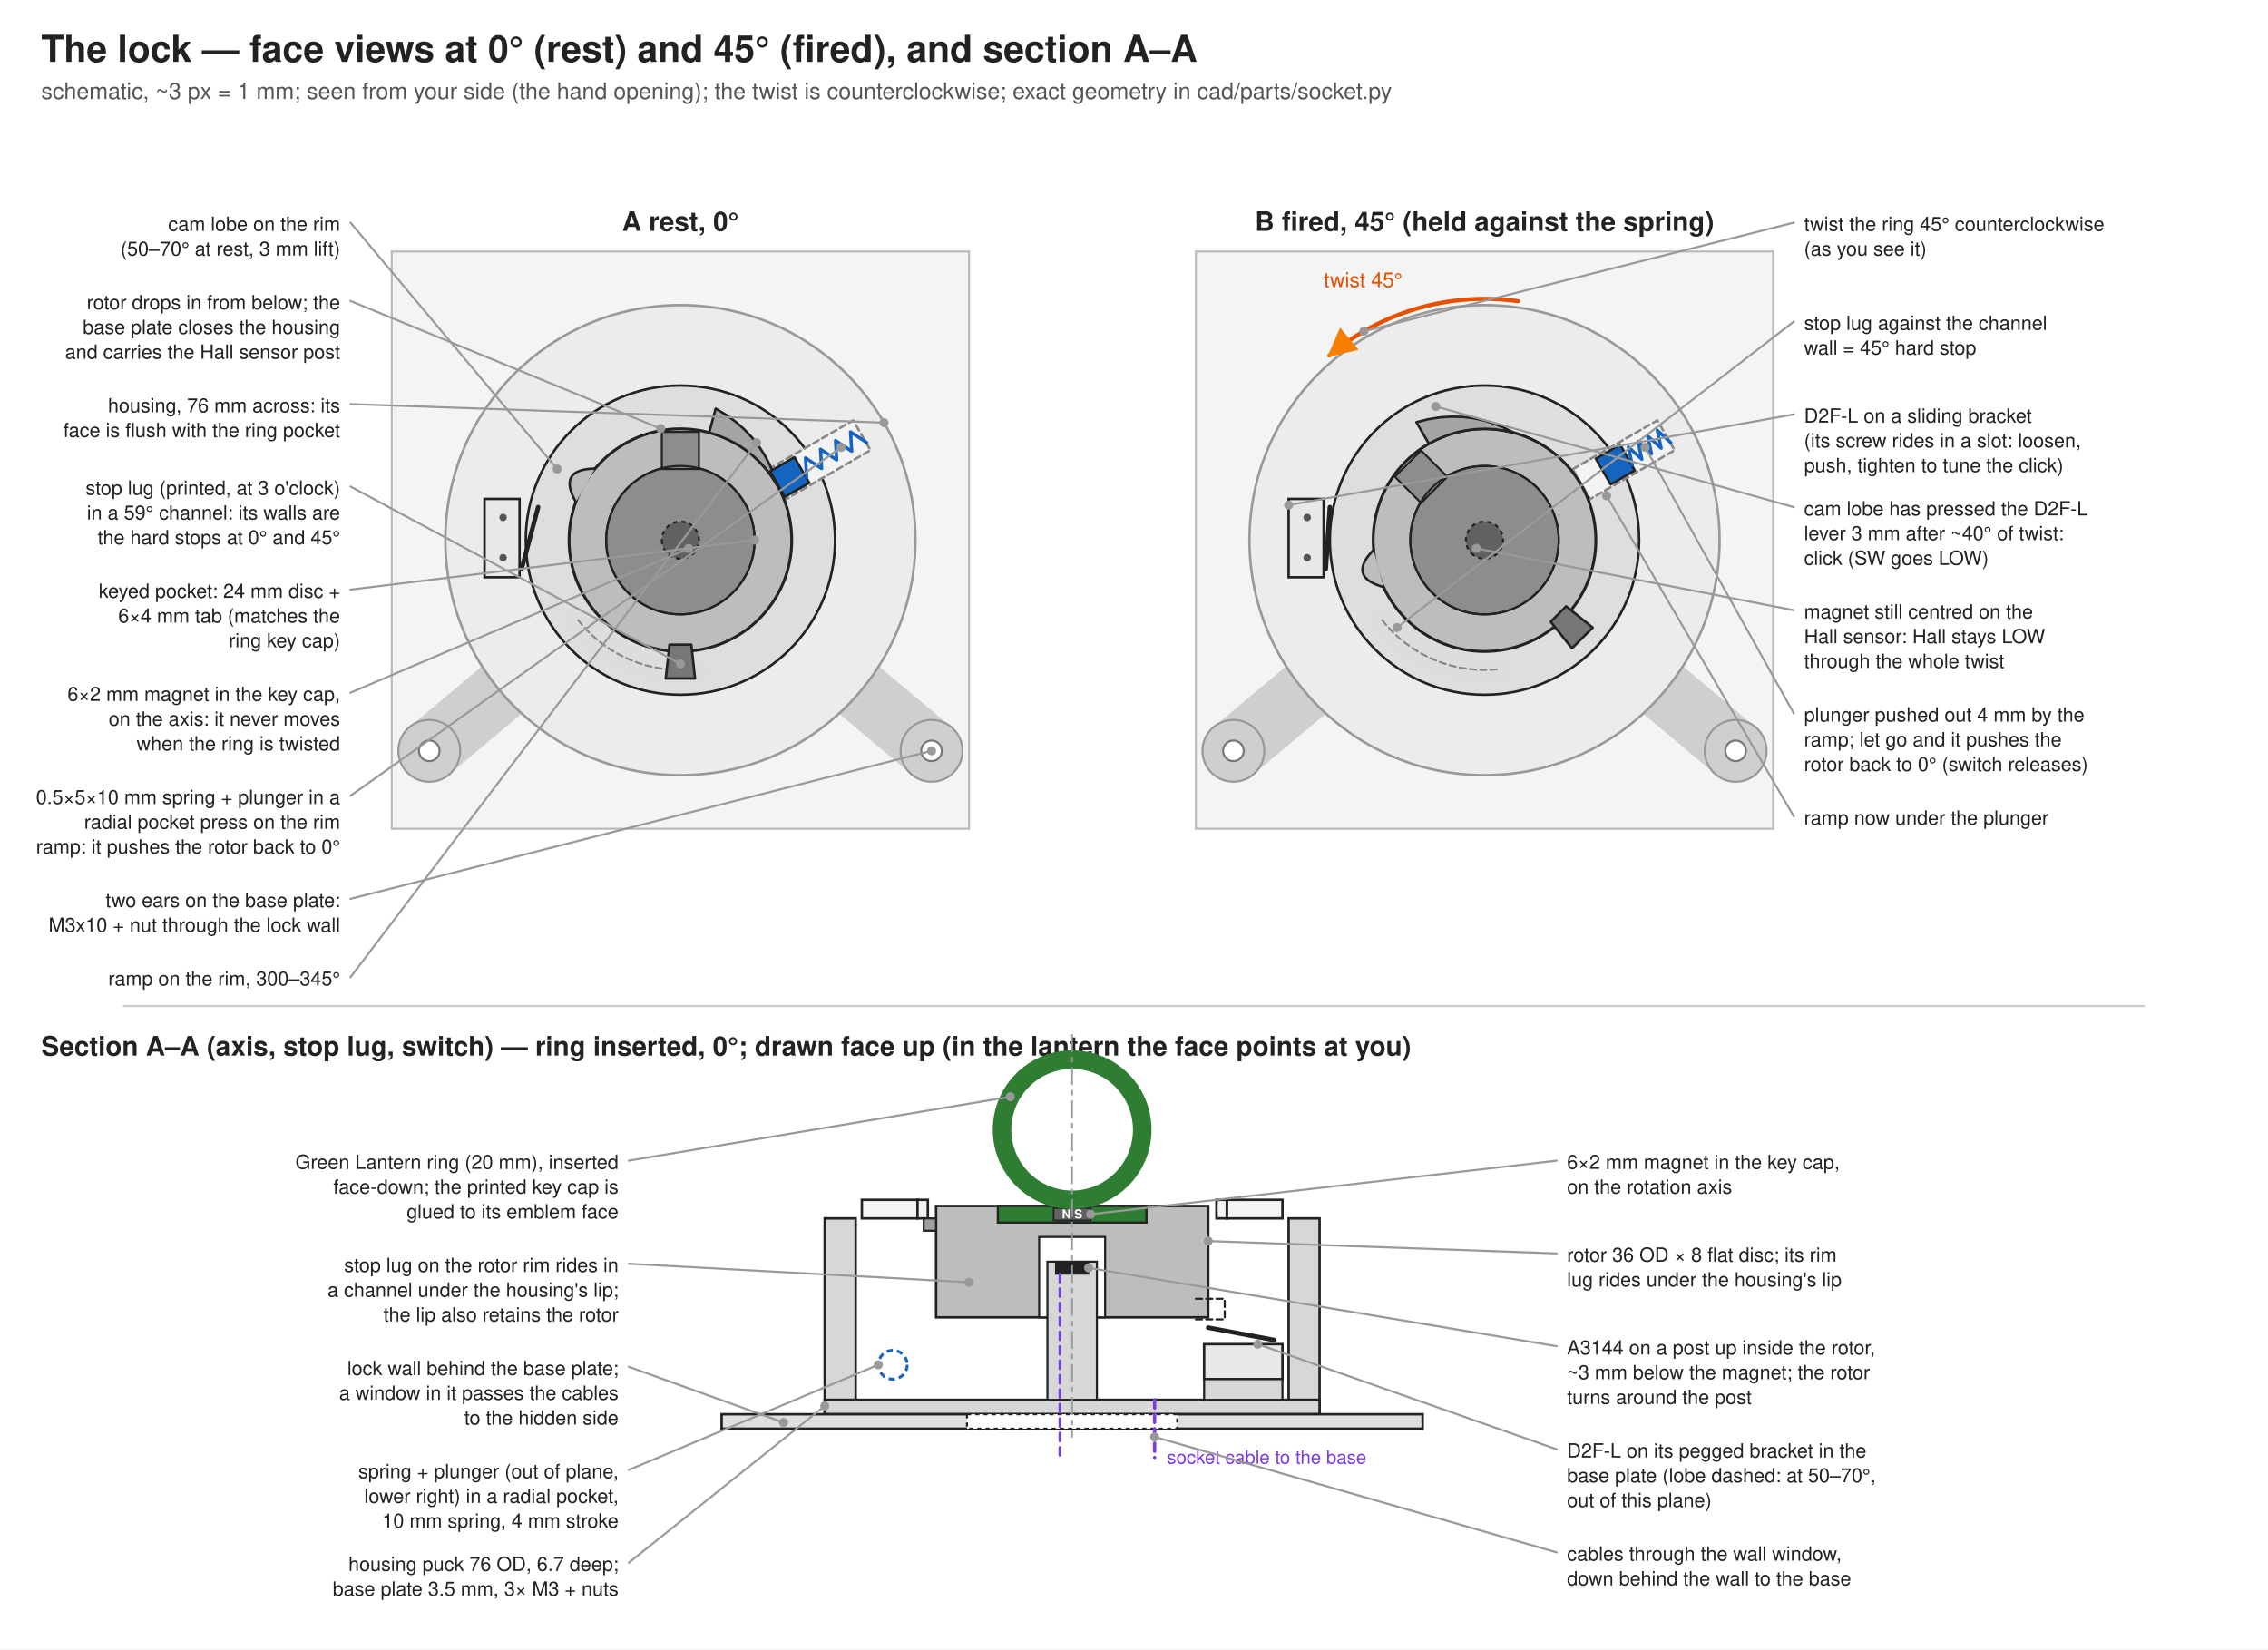
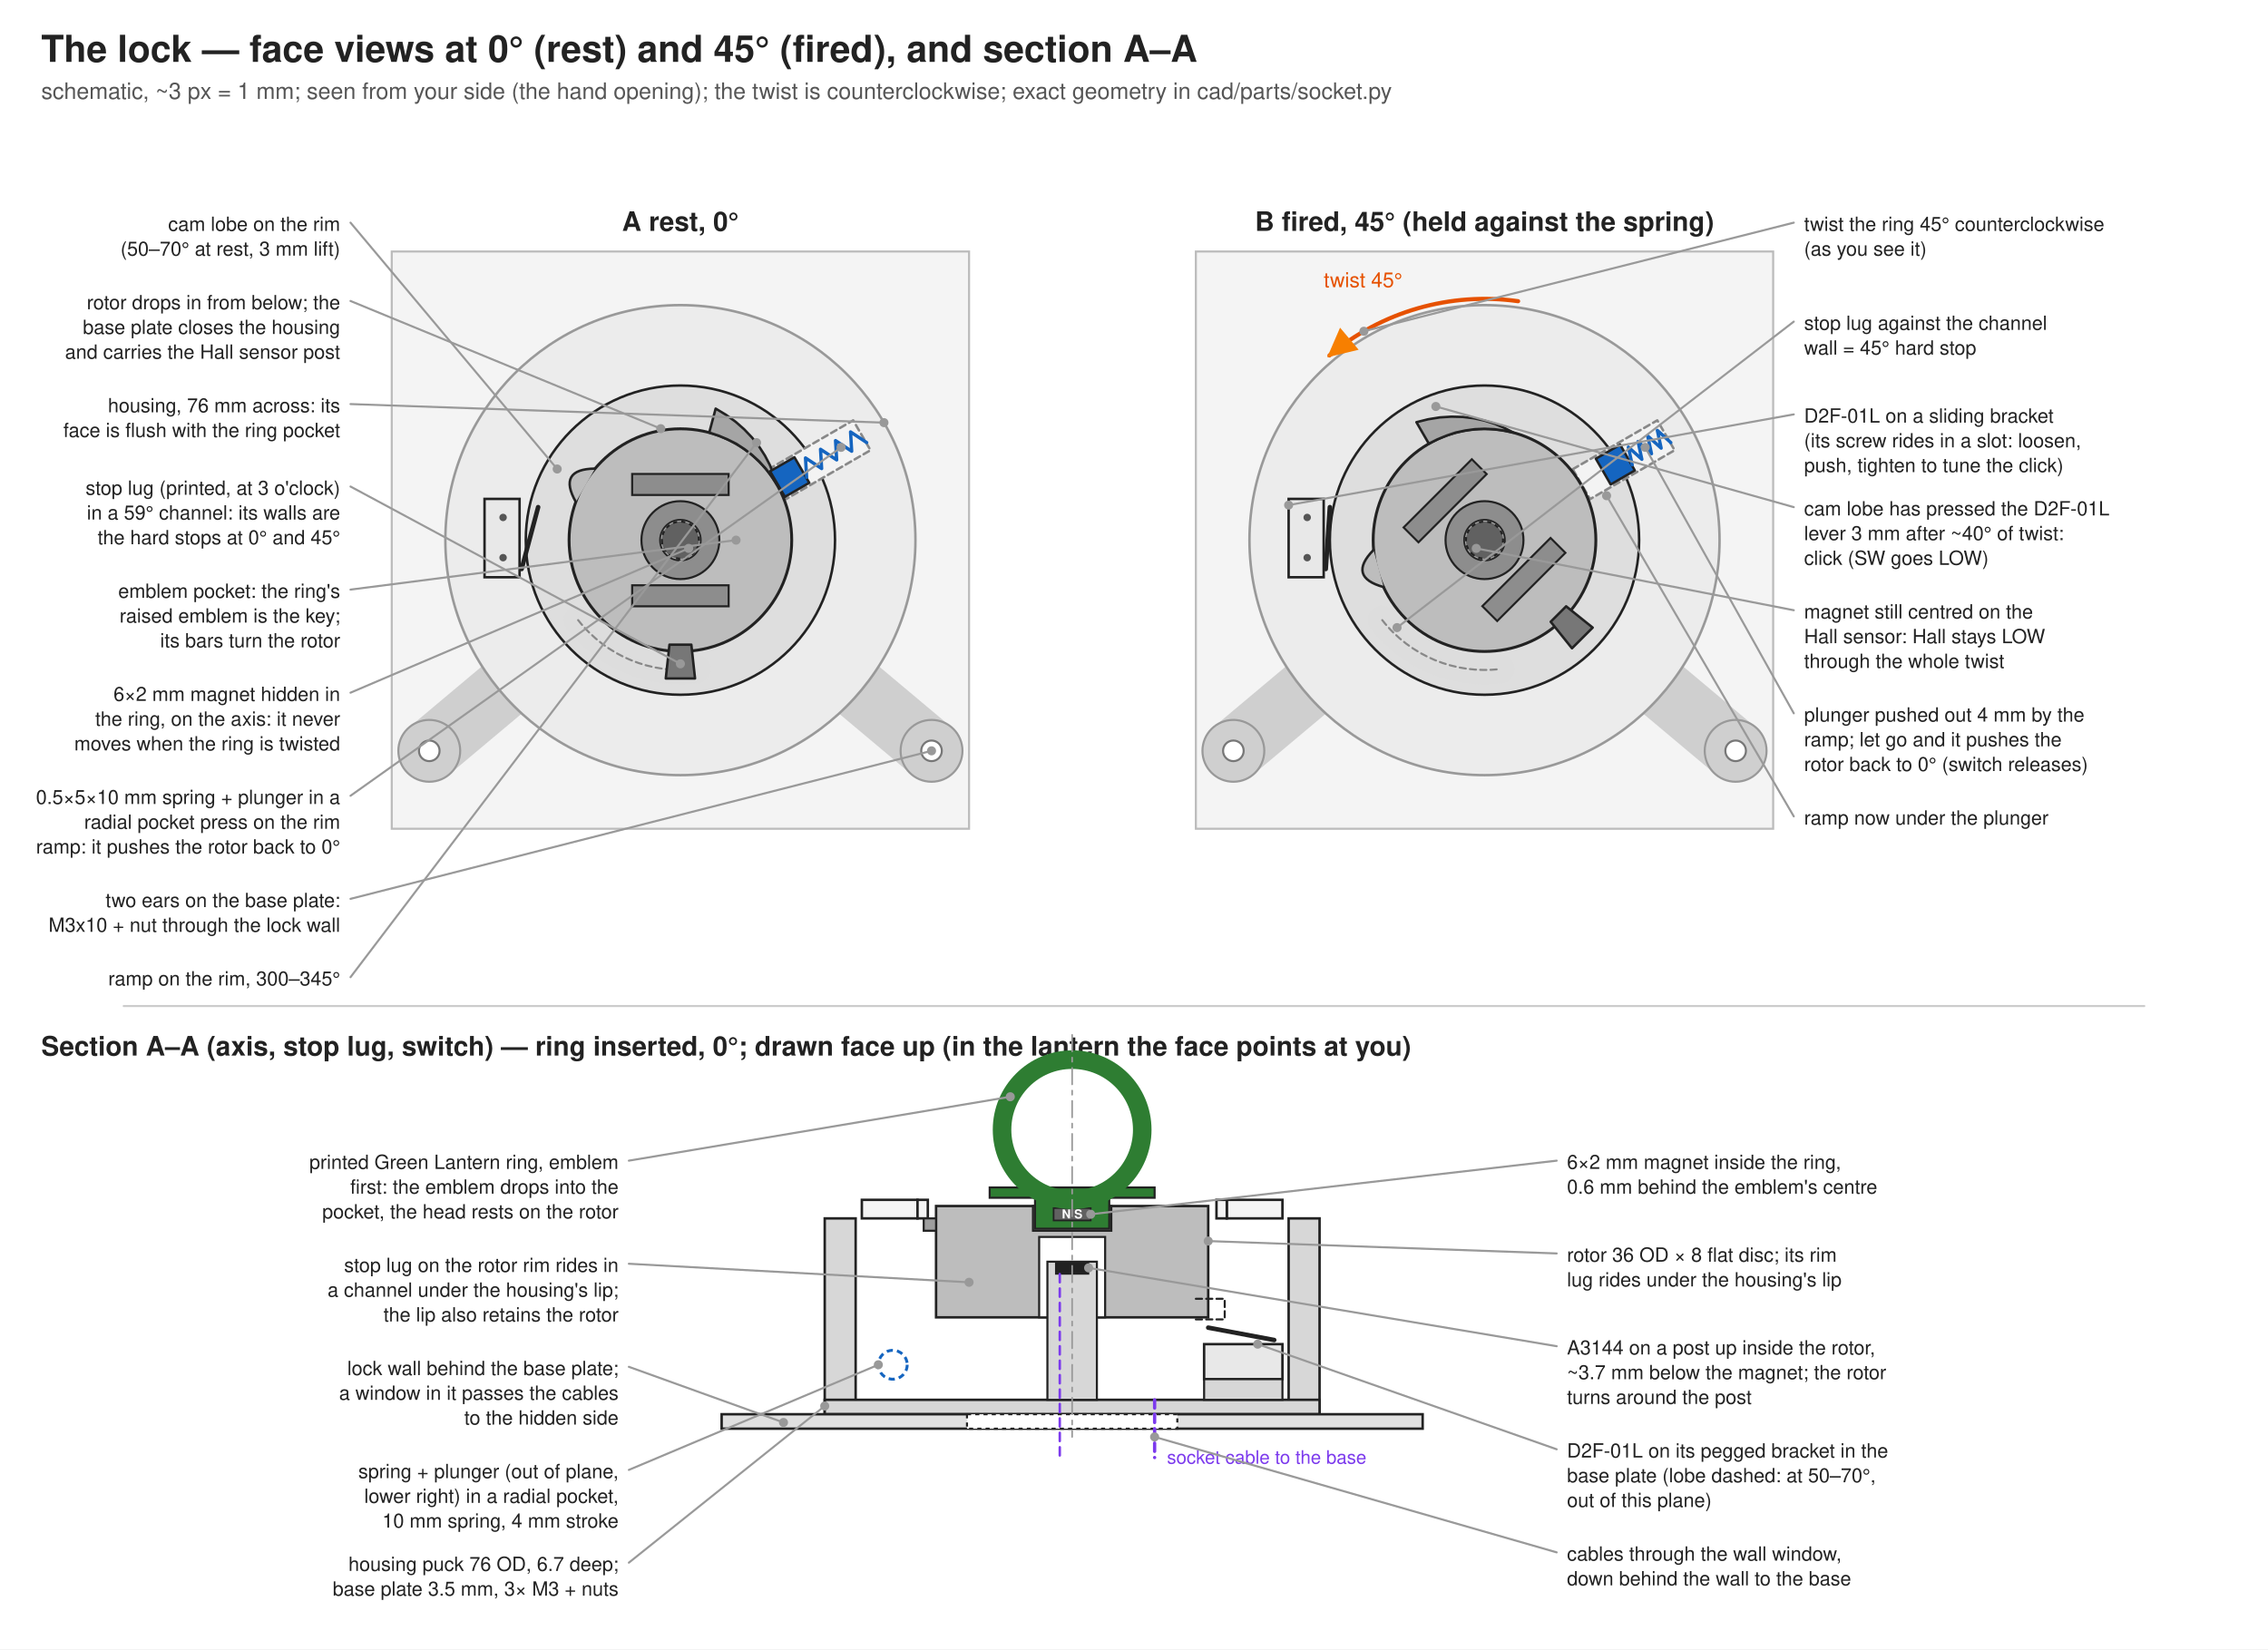
<svg xmlns="http://www.w3.org/2000/svg" viewBox="0 0 1100 800" width="1100" height="800" font-family="Helvetica, Arial, sans-serif" font-size="12" fill="#222222">
  <defs>
    <marker id="arr" viewBox="0 0 10 10" refX="9" refY="5" markerWidth="7" markerHeight="7" orient="auto-start-reverse">
      <path d="M0,0 L10,5 L0,10 z" fill="context-stroke" />
    </marker>
    <marker id="arrP" viewBox="0 0 10 10" refX="9" refY="5" markerWidth="7" markerHeight="7" orient="auto-start-reverse">
      <path d="M0,0 L10,5 L0,10 z" fill="#7c3aed" />
    </marker>
    <marker id="arrB" viewBox="0 0 10 10" refX="9" refY="5" markerWidth="7" markerHeight="7" orient="auto-start-reverse">
      <path d="M0,0 L10,5 L0,10 z" fill="#1d4ed8" />
    </marker>
    <marker id="arrGy" viewBox="0 0 10 10" refX="9" refY="5" markerWidth="7" markerHeight="7" orient="auto-start-reverse">
      <path d="M0,0 L10,5 L0,10 z" fill="#777777" />
    </marker>
    <marker id="arrG" viewBox="0 0 10 10" refX="9" refY="5" markerWidth="7" markerHeight="7" orient="auto-start-reverse">
      <path d="M0,0 L10,5 L0,10 z" fill="#2a9d2a" />
    </marker>
    <marker id="arrK" viewBox="0 0 10 10" refX="9" refY="5" markerWidth="7" markerHeight="7" orient="auto-start-reverse">
      <path d="M0,0 L10,5 L0,10 z" fill="#222222" />
    </marker>
    <marker id="arrO" viewBox="0 0 10 10" refX="9" refY="5" markerWidth="7" markerHeight="7" orient="auto-start-reverse">
      <path d="M0,0 L10,5 L0,10 z" fill="#f77f00" />
    </marker>
    <marker id="arrR" viewBox="0 0 10 10" refX="9" refY="5" markerWidth="7" markerHeight="7" orient="auto-start-reverse">
      <path d="M0,0 L10,5 L0,10 z" fill="#d62828" />
    </marker>
  </defs>
  <rect x="0" y="0" width="1100" height="800" fill="#ffffff" />
  <text x="20" y="30" font-size="18" text-anchor="start" font-weight="bold" fill="#222222">The lock — face views at 0° (rest) and 45° (fired), and section A–A</text>
  <text x="20" y="48" font-size="11" text-anchor="start" font-weight="normal" fill="#555">schematic, ~3 px = 1 mm; seen from your side (the hand opening); the twist is counterclockwise; exact geometry in cad/parts/socket.py</text>
  <text x="330" y="112" font-size="13" text-anchor="middle" font-weight="bold" fill="#222222">A  rest, 0°</text>
  <g transform="translate(660,0) scale(-1,1)">
    <rect x="190" y="122" width="280" height="280" rx="0" fill="#f4f4f4" stroke="#bbb" stroke-width="1" />
    <path d="M412.7,331.4 L451.8,364.2" fill="none" stroke="#cfcfcf" stroke-width="30" stroke-linecap="round" stroke-linejoin="round" />
    <circle cx="451.801" cy="364.203" r="15" fill="#cfcfcf" stroke="#999" stroke-width="1" />
    <circle cx="451.801" cy="364.203" r="5" fill="#fff" stroke="#777" stroke-width="1" />
    <path d="M247.3,331.4 L208.2,364.2" fill="none" stroke="#cfcfcf" stroke-width="30" stroke-linecap="round" stroke-linejoin="round" />
    <circle cx="208.199" cy="364.203" r="15" fill="#cfcfcf" stroke="#999" stroke-width="1" />
    <circle cx="208.199" cy="364.203" r="5" fill="#fff" stroke="#777" stroke-width="1" />
    <circle cx="330" cy="262" r="114.0" fill="#ececec" stroke="#999" stroke-width="1.2" />
    <circle cx="330" cy="262" r="75.0" fill="#dedede" stroke="#222222" stroke-width="1.2" />
    <path d="M330.0,207.1 A54.9,54.9 0 1 1 330.0,207.1" fill="none" stroke="#777" stroke-width="2" stroke-linecap="round" stroke-linejoin="round" />
    <path d="M287.2,227.6 L246.2,203.9 L237.8,218.4 L278.8,242.1 Z" fill="#f3f3f3" stroke="#888" stroke-width="1.2" stroke-linecap="round" stroke-linejoin="round" stroke-dasharray="3,2" />
    <path d="M379.6,300.8 A63.0,63.0 0 0 1 322.3,324.5" fill="none" stroke="#ddd" stroke-width="14" stroke-linecap="round" stroke-linejoin="round" />
    <path d="M379.6,300.8 A63.0,63.0 0 0 1 322.3,324.5" fill="none" stroke="#888" stroke-width="1" stroke-linecap="round" stroke-linejoin="round" stroke-dasharray="3,2" />
    <rect x="408.0" y="242" width="17" height="38" rx="0" fill="#e8e8e8" stroke="#222222" stroke-width="1.2" />
    <circle cx="416.0" cy="251" r="1.8" fill="#555" stroke="none" stroke-width="1.2" />
    <circle cx="416.0" cy="270.5" r="1.8" fill="#555" stroke="none" stroke-width="1.2" />
    <g transform="rotate(0 330 262)">
      <circle cx="330" cy="262" r="54.0" fill="#bdbdbd" stroke="#222222" stroke-width="1.4" />
      <path d="M283.2,235.0 L285.8,231.0 L288.6,227.3 L291.8,223.8 L295.3,220.6 L299.0,217.8 L303.0,215.2 L307.2,213.1 L311.5,211.3 L316.0,209.8 L312.9,198.2 L307.9,201.2 L303.2,204.6 L299.0,208.3 L295.2,212.3 L291.9,216.5 L289.0,221.0 L286.6,225.6 L284.7,230.3 L283.2,235.0 Z" fill="#a5a5a5" stroke="#222222" stroke-width="1.2" stroke-linecap="round" stroke-linejoin="round" />
      <path d="M324.7,312.7 L322.9,329.1 L337.1,329.1 L335.3,312.7 Z" fill="#777" stroke="#222222" stroke-width="1.2" stroke-linecap="round" stroke-linejoin="round" />
-       <circle cx="330" cy="262" r="36.0" fill="#8d8d8d" stroke="#222222" stroke-width="1" />
-       <rect x="321.0" y="209.5" width="18.0" height="18.0" rx="0" fill="#8d8d8d" stroke="#222222" stroke-width="1" />
-       <circle cx="330" cy="262" r="36.0" fill="none" stroke="#222222" stroke-width="1" />
+       <circle cx="330" cy="262" r="18.9" fill="#8d8d8d" stroke="#222222" stroke-width="1" />
+       <rect x="306.6" y="229.9" width="46.8" height="10.2" rx="0" fill="#8d8d8d" stroke="#222222" stroke-width="1" />
+       <rect x="306.6" y="283.9" width="46.8" height="10.2" rx="0" fill="#8d8d8d" stroke="#222222" stroke-width="1" />
+       <circle cx="330" cy="262" r="9.9" fill="#a5a5a5" stroke="#222222" stroke-width="0.8" />
      <circle cx="330" cy="262" r="9.0" fill="#616161" stroke="#222222" stroke-width="1" stroke-dasharray="2,2" />
      <path d="M371.4,227.3 Q389.8,227.5 380.7,243.5" fill="#bdbdbd" stroke="#222222" stroke-width="1.2" stroke-linecap="round" stroke-linejoin="round" />
    </g>
    <path d="M286.5,228.6 L274.7,221.8 L267.5,234.2 L279.3,241.0 Z" fill="#1565c0" stroke="#222222" stroke-width="1.2" stroke-linecap="round" stroke-linejoin="round" />
    <path d="M268.777,231.5 L269.331,222.125 L261.49,227.293 L262.045,217.918 L254.205,223.088 L254.762,213.713 L246.922,218.883 L247.48,209.509 L239.641,214.68" fill="none" stroke="#1565c0" stroke-width="1.6" stroke-linecap="round" stroke-linejoin="round" />
    <path d="M407.0,276 L399.0,246" fill="none" stroke="#222222" stroke-width="2.2" stroke-linecap="round" stroke-linejoin="round" />
  </g>
  <text x="720" y="112" font-size="13" text-anchor="middle" font-weight="bold" fill="#222222">B  fired, 45° (held against the spring)</text>
  <g transform="translate(1440,0) scale(-1,1)">
    <rect x="580" y="122" width="280" height="280" rx="0" fill="#f4f4f4" stroke="#bbb" stroke-width="1" />
    <path d="M802.7,331.4 L841.8,364.2" fill="none" stroke="#cfcfcf" stroke-width="30" stroke-linecap="round" stroke-linejoin="round" />
    <circle cx="841.801" cy="364.203" r="15" fill="#cfcfcf" stroke="#999" stroke-width="1" />
    <circle cx="841.801" cy="364.203" r="5" fill="#fff" stroke="#777" stroke-width="1" />
    <path d="M637.3,331.4 L598.2,364.2" fill="none" stroke="#cfcfcf" stroke-width="30" stroke-linecap="round" stroke-linejoin="round" />
    <circle cx="598.199" cy="364.203" r="15" fill="#cfcfcf" stroke="#999" stroke-width="1" />
    <circle cx="598.199" cy="364.203" r="5" fill="#fff" stroke="#777" stroke-width="1" />
    <circle cx="720" cy="262" r="114.0" fill="#ececec" stroke="#999" stroke-width="1.2" />
    <circle cx="720" cy="262" r="75.0" fill="#dedede" stroke="#222222" stroke-width="1.2" />
    <path d="M720.0,207.1 A54.9,54.9 0 1 1 720.0,207.1" fill="none" stroke="#777" stroke-width="2" stroke-linecap="round" stroke-linejoin="round" />
    <path d="M677.2,227.6 L636.2,203.9 L627.8,218.4 L668.8,242.1 Z" fill="#f3f3f3" stroke="#888" stroke-width="1.2" stroke-linecap="round" stroke-linejoin="round" stroke-dasharray="3,2" />
    <path d="M769.6,300.8 A63.0,63.0 0 0 1 712.3,324.5" fill="none" stroke="#ddd" stroke-width="14" stroke-linecap="round" stroke-linejoin="round" />
    <path d="M769.6,300.8 A63.0,63.0 0 0 1 712.3,324.5" fill="none" stroke="#888" stroke-width="1" stroke-linecap="round" stroke-linejoin="round" stroke-dasharray="3,2" />
    <rect x="798.0" y="242" width="17" height="38" rx="0" fill="#e8e8e8" stroke="#222222" stroke-width="1.2" />
    <circle cx="806.0" cy="251" r="1.8" fill="#555" stroke="none" stroke-width="1.2" />
    <circle cx="806.0" cy="270.5" r="1.8" fill="#555" stroke="none" stroke-width="1.2" />
    <g transform="rotate(45 720 262)">
      <circle cx="720" cy="262" r="54.0" fill="#bdbdbd" stroke="#222222" stroke-width="1.4" />
      <path d="M673.2,235.0 L675.8,231.0 L678.6,227.3 L681.8,223.8 L685.3,220.6 L689.0,217.8 L693.0,215.2 L697.2,213.1 L701.5,211.3 L706.0,209.8 L702.9,198.2 L697.9,201.2 L693.2,204.6 L689.0,208.3 L685.2,212.3 L681.9,216.5 L679.0,221.0 L676.6,225.6 L674.7,230.3 L673.2,235.0 Z" fill="#a5a5a5" stroke="#222222" stroke-width="1.2" stroke-linecap="round" stroke-linejoin="round" />
      <path d="M714.7,312.7 L712.9,329.1 L727.1,329.1 L725.3,312.7 Z" fill="#777" stroke="#222222" stroke-width="1.2" stroke-linecap="round" stroke-linejoin="round" />
-       <circle cx="720" cy="262" r="36.0" fill="#8d8d8d" stroke="#222222" stroke-width="1" />
-       <rect x="711.0" y="209.5" width="18.0" height="18.0" rx="0" fill="#8d8d8d" stroke="#222222" stroke-width="1" />
-       <circle cx="720" cy="262" r="36.0" fill="none" stroke="#222222" stroke-width="1" />
+       <circle cx="720" cy="262" r="18.9" fill="#8d8d8d" stroke="#222222" stroke-width="1" />
+       <rect x="696.6" y="229.9" width="46.8" height="10.2" rx="0" fill="#8d8d8d" stroke="#222222" stroke-width="1" />
+       <rect x="696.6" y="283.9" width="46.8" height="10.2" rx="0" fill="#8d8d8d" stroke="#222222" stroke-width="1" />
+       <circle cx="720" cy="262" r="9.9" fill="#a5a5a5" stroke="#222222" stroke-width="0.8" />
      <circle cx="720" cy="262" r="9.0" fill="#616161" stroke="#222222" stroke-width="1" stroke-dasharray="2,2" />
      <path d="M761.4,227.3 Q779.8,227.5 770.7,243.5" fill="#bdbdbd" stroke="#222222" stroke-width="1.2" stroke-linecap="round" stroke-linejoin="round" />
    </g>
    <path d="M666.0,222.5 L654.2,215.7 L647.1,228.2 L658.8,235.0 Z" fill="#1565c0" stroke="#222222" stroke-width="1.2" stroke-linecap="round" stroke-linejoin="round" />
    <path d="M648.367,225.491 L650.224,216.867 L643.685,222.788 L645.542,214.164 L639.003,220.085 L640.861,211.461 L634.322,217.382 L636.18,208.758 L629.641,214.68" fill="none" stroke="#1565c0" stroke-width="1.6" stroke-linecap="round" stroke-linejoin="round" />
    <path d="M797.0,276 L795.0,246" fill="none" stroke="#222222" stroke-width="2.2" stroke-linecap="round" stroke-linejoin="round" />
    <path d="M703.7,146.1 A117.0,117.0 0 0 1 795.2,172.4" fill="none" stroke="#e65100" stroke-width="2" stroke-linecap="round" stroke-linejoin="round" marker-end="url(#arrO)" />
  </g>
  <text x="680.137" y="139.314" font-size="10" text-anchor="end" font-weight="normal" fill="#e65100">twist 45°</text>
  <text x="165" y="112" font-size="9.5" text-anchor="end" font-weight="normal" fill="#222222">cam lobe on the rim</text>
  <text x="165" y="124" font-size="9.5" text-anchor="end" font-weight="normal" fill="#222222">(50–70° at rest, 3 mm lift)</text>
  <path d="M170,108 L270.244,227.5" fill="none" stroke="#999" stroke-width="1" stroke-linecap="round" stroke-linejoin="round" />
  <circle cx="270.244" cy="227.5" r="2.2" fill="#999" />
  <text x="165" y="150" font-size="9.5" text-anchor="end" font-weight="normal" fill="#222222">rotor drops in from below; the</text>
  <text x="165" y="162" font-size="9.5" text-anchor="end" font-weight="normal" fill="#222222">base plate closes the housing</text>
  <text x="165" y="174" font-size="9.5" text-anchor="end" font-weight="normal" fill="#222222">and carries the Hall sensor post</text>
  <path d="M170,146 L320.467,207.934" fill="none" stroke="#999" stroke-width="1" stroke-linecap="round" stroke-linejoin="round" />
  <circle cx="320.467" cy="207.934" r="2.2" fill="#999" />
  <text x="165" y="200" font-size="9.5" text-anchor="end" font-weight="normal" fill="#222222">housing, 76 mm across: its</text>
  <text x="165" y="212" font-size="9.5" text-anchor="end" font-weight="normal" fill="#222222">face is flush with the ring pocket</text>
  <path d="M170,196 L428.727,205.0" fill="none" stroke="#999" stroke-width="1" stroke-linecap="round" stroke-linejoin="round" />
  <circle cx="428.727" cy="205.0" r="2.2" fill="#999" />
  <text x="165" y="240" font-size="9.5" text-anchor="end" font-weight="normal" fill="#222222">stop lug (printed, at 3 o'clock)</text>
  <text x="165" y="252" font-size="9.5" text-anchor="end" font-weight="normal" fill="#222222">in a 59° channel: its walls are</text>
  <text x="165" y="264" font-size="9.5" text-anchor="end" font-weight="normal" fill="#222222">the hard stops at 0° and 45°</text>
  <path d="M170,236 L330.0,322.0" fill="none" stroke="#999" stroke-width="1" stroke-linecap="round" stroke-linejoin="round" />
  <circle cx="330.0" cy="322.0" r="2.2" fill="#999" />
-   <text x="165" y="290" font-size="9.5" text-anchor="end" font-weight="normal" fill="#222222">keyed pocket: 24 mm disc +</text>
-   <text x="165" y="302" font-size="9.5" text-anchor="end" font-weight="normal" fill="#222222">6×4 mm tab (matches the</text>
-   <text x="165" y="314" font-size="9.5" text-anchor="end" font-weight="normal" fill="#222222">ring key cap)</text>
-   <path d="M170,286 L366.0,262.0" fill="none" stroke="#999" stroke-width="1" stroke-linecap="round" stroke-linejoin="round" />
-   <circle cx="366.0" cy="262.0" r="2.2" fill="#999" />
-   <text x="165" y="340" font-size="9.5" text-anchor="end" font-weight="normal" fill="#222222">6×2 mm magnet in the key cap,</text>
-   <text x="165" y="352" font-size="9.5" text-anchor="end" font-weight="normal" fill="#222222">on the axis: it never moves</text>
-   <text x="165" y="364" font-size="9.5" text-anchor="end" font-weight="normal" fill="#222222">when the ring is twisted</text>
+   <text x="165" y="290" font-size="9.5" text-anchor="end" font-weight="normal" fill="#222222">emblem pocket: the ring's</text>
+   <text x="165" y="302" font-size="9.5" text-anchor="end" font-weight="normal" fill="#222222">raised emblem is the key;</text>
+   <text x="165" y="314" font-size="9.5" text-anchor="end" font-weight="normal" fill="#222222">its bars turn the rotor</text>
+   <path d="M170,286 L357.0,262.0" fill="none" stroke="#999" stroke-width="1" stroke-linecap="round" stroke-linejoin="round" />
+   <circle cx="357.0" cy="262.0" r="2.2" fill="#999" />
+   <text x="165" y="340" font-size="9.5" text-anchor="end" font-weight="normal" fill="#222222">6×2 mm magnet hidden in</text>
+   <text x="165" y="352" font-size="9.5" text-anchor="end" font-weight="normal" fill="#222222">the ring, on the axis: it never</text>
+   <text x="165" y="364" font-size="9.5" text-anchor="end" font-weight="normal" fill="#222222">moves when the ring is twisted</text>
  <path d="M170,336 L334,266" fill="none" stroke="#999" stroke-width="1" stroke-linecap="round" stroke-linejoin="round" />
  <circle cx="334" cy="266" r="2.2" fill="#999" />
  <text x="165" y="390" font-size="9.5" text-anchor="end" font-weight="normal" fill="#222222">0.5×5×10 mm spring + plunger in a</text>
  <text x="165" y="402" font-size="9.5" text-anchor="end" font-weight="normal" fill="#222222">radial pocket press on the rim</text>
  <text x="165" y="414" font-size="9.5" text-anchor="end" font-weight="normal" fill="#222222">ramp: it pushes the rotor back to 0°</text>
  <path d="M170,386 L407.942,217.0" fill="none" stroke="#999" stroke-width="1" stroke-linecap="round" stroke-linejoin="round" />
  <circle cx="407.942" cy="217.0" r="2.2" fill="#999" />
  <text x="165" y="440" font-size="9.5" text-anchor="end" font-weight="normal" fill="#222222">two ears on the base plate:</text>
  <text x="165" y="452" font-size="9.5" text-anchor="end" font-weight="normal" fill="#222222">M3x10 + nut through the lock wall</text>
  <path d="M170,436 L451.801,364.203" fill="none" stroke="#999" stroke-width="1" stroke-linecap="round" stroke-linejoin="round" />
  <circle cx="451.801" cy="364.203" r="2.2" fill="#999" />
  <text x="165" y="478" font-size="9.5" text-anchor="end" font-weight="normal" fill="#222222">ramp on the rim, 300–345°</text>
  <path d="M170,474 L366.94,214.719" fill="none" stroke="#999" stroke-width="1" stroke-linecap="round" stroke-linejoin="round" />
  <circle cx="366.94" cy="214.719" r="2.2" fill="#999" />
  <text x="875" y="112" font-size="9.5" text-anchor="start" font-weight="normal" fill="#222222">twist the ring 45° counterclockwise</text>
  <text x="875" y="124" font-size="9.5" text-anchor="start" font-weight="normal" fill="#222222">(as you see it)</text>
  <path d="M870,108 L661.5,160.675" fill="none" stroke="#999" stroke-width="1" stroke-linecap="round" stroke-linejoin="round" />
  <circle cx="661.5" cy="160.675" r="2.2" fill="#999" />
  <text x="875" y="160" font-size="9.5" text-anchor="start" font-weight="normal" fill="#222222">stop lug against the channel</text>
  <text x="875" y="172" font-size="9.5" text-anchor="start" font-weight="normal" fill="#222222">wall = 45° hard stop</text>
  <path d="M870,156 L677.574,304.426" fill="none" stroke="#999" stroke-width="1" stroke-linecap="round" stroke-linejoin="round" />
  <circle cx="677.574" cy="304.426" r="2.2" fill="#999" />
-   <text x="875" y="205" font-size="9.5" text-anchor="start" font-weight="normal" fill="#222222">D2F-L on a sliding bracket</text>
+   <text x="875" y="205" font-size="9.5" text-anchor="start" font-weight="normal" fill="#222222">D2F-01L on a sliding bracket</text>
  <text x="875" y="217" font-size="9.5" text-anchor="start" font-weight="normal" fill="#222222">(its screw rides in a slot: loosen,</text>
  <text x="875" y="229" font-size="9.5" text-anchor="start" font-weight="normal" fill="#222222">push, tighten to tune the click)</text>
  <path d="M870,201 L625.0,245" fill="none" stroke="#999" stroke-width="1" stroke-linecap="round" stroke-linejoin="round" />
  <circle cx="625.0" cy="245" r="2.2" fill="#999" />
-   <text x="875" y="250" font-size="9.5" text-anchor="start" font-weight="normal" fill="#222222">cam lobe has pressed the D2F-L</text>
+   <text x="875" y="250" font-size="9.5" text-anchor="start" font-weight="normal" fill="#222222">cam lobe has pressed the D2F-01L</text>
  <text x="875" y="262" font-size="9.5" text-anchor="start" font-weight="normal" fill="#222222">lever 3 mm after ~40° of twist:</text>
  <text x="875" y="274" font-size="9.5" text-anchor="start" font-weight="normal" fill="#222222">click (SW goes LOW)</text>
  <path d="M870,246 L696.401,197.161" fill="none" stroke="#999" stroke-width="1" stroke-linecap="round" stroke-linejoin="round" />
  <circle cx="696.401" cy="197.161" r="2.2" fill="#999" />
  <text x="875" y="300" font-size="9.5" text-anchor="start" font-weight="normal" fill="#222222">magnet still centred on the</text>
  <text x="875" y="312" font-size="9.5" text-anchor="start" font-weight="normal" fill="#222222">Hall sensor: Hall stays LOW</text>
  <text x="875" y="324" font-size="9.5" text-anchor="start" font-weight="normal" fill="#222222">through the whole twist</text>
  <path d="M870,296 L716,266" fill="none" stroke="#999" stroke-width="1" stroke-linecap="round" stroke-linejoin="round" />
  <circle cx="716" cy="266" r="2.2" fill="#999" />
  <text x="875" y="350" font-size="9.5" text-anchor="start" font-weight="normal" fill="#222222">plunger pushed out 4 mm by the</text>
  <text x="875" y="362" font-size="9.5" text-anchor="start" font-weight="normal" fill="#222222">ramp; let go and it pushes the</text>
  <text x="875" y="374" font-size="9.5" text-anchor="start" font-weight="normal" fill="#222222">rotor back to 0° (switch releases)</text>
  <path d="M870,346 L797.942,217.0" fill="none" stroke="#999" stroke-width="1" stroke-linecap="round" stroke-linejoin="round" />
  <circle cx="797.942" cy="217.0" r="2.2" fill="#999" />
  <text x="875" y="400" font-size="9.5" text-anchor="start" font-weight="normal" fill="#222222">ramp now under the plunger</text>
  <path d="M870,396 L779.201,240.453" fill="none" stroke="#999" stroke-width="1" stroke-linecap="round" stroke-linejoin="round" />
  <circle cx="779.201" cy="240.453" r="2.2" fill="#999" />
  <path d="M60,488 L1040,488" fill="none" stroke="#ccc" stroke-width="1" stroke-linecap="round" stroke-linejoin="round" />
  <text x="20" y="512" font-size="13" text-anchor="start" font-weight="bold" fill="#222222">Section A–A (axis, stop lug, switch) — ring inserted, 0°; drawn face up (in the lantern the face points at you)</text>
  <rect x="400" y="591" width="15" height="95" rx="0" fill="#d7d7d7" stroke="#222222" stroke-width="1.2" />
  <rect x="625" y="591" width="15" height="95" rx="0" fill="#d7d7d7" stroke="#222222" stroke-width="1.2" />
  <rect x="400" y="679" width="240" height="7" rx="0" fill="#d7d7d7" stroke="#222222" stroke-width="1.2" />
  <rect x="350" y="686" width="340" height="7" rx="0" fill="#e0e0e0" stroke="#222222" stroke-width="1.2" />
  <rect x="469" y="686" width="102" height="7" rx="0" fill="#ffffff" stroke="#222222" stroke-width="1" stroke-dasharray="2,2" />
  <rect x="418" y="582" width="27" height="9" rx="0" fill="#f4f4f4" stroke="#222222" stroke-width="1.2" />
  <rect x="595" y="582" width="27" height="9" rx="0" fill="#f4f4f4" stroke="#222222" stroke-width="1.2" />
  <rect x="445" y="582" width="5" height="9" rx="0" fill="#f4f4f4" stroke="#222222" stroke-width="1.2" />
  <rect x="590" y="582" width="5" height="9" rx="0" fill="#f4f4f4" stroke="#222222" stroke-width="1.2" />
  <rect x="454" y="585" width="132" height="54" rx="0" fill="#bdbdbd" stroke="#222222" stroke-width="1.2" />
  <rect x="448" y="591" width="6" height="6" rx="0" fill="#9e9e9e" stroke="#222222" stroke-width="1" />
-   <rect x="484" y="585" width="72" height="8" rx="0" fill="#8d8d8d" stroke="#222222" stroke-width="1" />
+   <rect x="501" y="585" width="38" height="12" rx="0" fill="#8d8d8d" stroke="#222222" stroke-width="1" />
  <rect x="504" y="600" width="32" height="39" rx="0" fill="#ffffff" stroke="#222222" stroke-width="1" />
-   <rect x="484" y="585" width="72" height="8" rx="0" fill="#2e7d32" stroke="#222222" stroke-width="1" />
+   <rect x="502" y="580" width="36" height="16" rx="0" fill="#2e7d32" stroke="#222222" stroke-width="1" />
  <rect x="511" y="586" width="18" height="6" rx="0" fill="#616161" stroke="#222222" stroke-width="0.8" />
  <text x="520" y="591" font-size="6" text-anchor="middle" font-weight="bold" fill="#fff">N  S</text>
+   <rect x="480" y="576" width="80" height="5" rx="0" fill="#2e7d32" stroke="#222222" stroke-width="1" />
  <circle cx="520" cy="548" r="34" fill="none" stroke="#2e7d32" stroke-width="9" />
  <rect x="508" y="612" width="24" height="67" rx="0" fill="#d7d7d7" stroke="#222222" stroke-width="1" />
  <rect x="512" y="612" width="16" height="6" rx="0" fill="#222" stroke="#222222" stroke-width="0.6" />
  <path d="M514,618 L514,707" fill="none" stroke="#7c3aed" stroke-width="1.2" stroke-linecap="round" stroke-linejoin="round" stroke-dasharray="4,3" />
  <rect x="584" y="652" width="38" height="17" rx="0" fill="#e8e8e8" stroke="#222222" stroke-width="1.2" />
  <path d="M618,650 L586,644" fill="none" stroke="#222222" stroke-width="2.2" stroke-linecap="round" stroke-linejoin="round" />
  <rect x="584" y="669" width="38" height="10" rx="0" fill="#d7d7d7" stroke="#222222" stroke-width="1" />
  <path d="M580,630 L594,630 L594,640 L580,640" fill="none" stroke="#222222" stroke-width="1" stroke-linecap="round" stroke-linejoin="round" stroke-dasharray="3,2" />
  <circle cx="433" cy="662" r="7" fill="none" stroke="#1565c0" stroke-width="1.4" stroke-dasharray="3,2" />
  <path d="M560,679 L560,707" fill="none" stroke="#7c3aed" stroke-width="1.6" stroke-linecap="round" stroke-linejoin="round" stroke-dasharray="4,3" />
  <text x="566" y="710" font-size="9" text-anchor="start" font-weight="normal" fill="#7c3aed">socket cable to the base</text>
  <path d="M520,502 L520,697" fill="none" stroke="#999" stroke-width="0.8" stroke-linecap="round" stroke-linejoin="round" stroke-dasharray="8,3,2,3" />
-   <text x="300" y="567" font-size="9.5" text-anchor="end" font-weight="normal" fill="#222222">Green Lantern ring (20 mm), inserted</text>
-   <text x="300" y="579" font-size="9.5" text-anchor="end" font-weight="normal" fill="#222222">face-down; the printed key cap is</text>
-   <text x="300" y="591" font-size="9.5" text-anchor="end" font-weight="normal" fill="#222222">glued to its emblem face</text>
+   <text x="300" y="567" font-size="9.5" text-anchor="end" font-weight="normal" fill="#222222">printed Green Lantern ring, emblem</text>
+   <text x="300" y="579" font-size="9.5" text-anchor="end" font-weight="normal" fill="#222222">first: the emblem drops into the</text>
+   <text x="300" y="591" font-size="9.5" text-anchor="end" font-weight="normal" fill="#222222">pocket, the head rests on the rotor</text>
  <path d="M305,563 L490,532" fill="none" stroke="#999" stroke-width="1" stroke-linecap="round" stroke-linejoin="round" />
  <circle cx="490" cy="532" r="2.2" fill="#999" />
  <text x="300" y="617" font-size="9.5" text-anchor="end" font-weight="normal" fill="#222222">stop lug on the rotor rim rides in</text>
  <text x="300" y="629" font-size="9.5" text-anchor="end" font-weight="normal" fill="#222222">a channel under the housing's lip;</text>
  <text x="300" y="641" font-size="9.5" text-anchor="end" font-weight="normal" fill="#222222">the lip also retains the rotor</text>
  <path d="M305,613 L470,622" fill="none" stroke="#999" stroke-width="1" stroke-linecap="round" stroke-linejoin="round" />
  <circle cx="470" cy="622" r="2.2" fill="#999" />
  <text x="300" y="667" font-size="9.5" text-anchor="end" font-weight="normal" fill="#222222">lock wall behind the base plate;</text>
  <text x="300" y="679" font-size="9.5" text-anchor="end" font-weight="normal" fill="#222222">a window in it passes the cables</text>
  <text x="300" y="691" font-size="9.5" text-anchor="end" font-weight="normal" fill="#222222">to the hidden side</text>
  <path d="M305,663 L380,690" fill="none" stroke="#999" stroke-width="1" stroke-linecap="round" stroke-linejoin="round" />
  <circle cx="380" cy="690" r="2.2" fill="#999" />
  <text x="300" y="717" font-size="9.5" text-anchor="end" font-weight="normal" fill="#222222">spring + plunger (out of plane,</text>
  <text x="300" y="729" font-size="9.5" text-anchor="end" font-weight="normal" fill="#222222">lower right) in a radial pocket,</text>
  <text x="300" y="741" font-size="9.5" text-anchor="end" font-weight="normal" fill="#222222">10 mm spring, 4 mm stroke</text>
  <path d="M305,713 L426,662" fill="none" stroke="#999" stroke-width="1" stroke-linecap="round" stroke-linejoin="round" />
  <circle cx="426" cy="662" r="2.2" fill="#999" />
  <text x="300" y="762" font-size="9.5" text-anchor="end" font-weight="normal" fill="#222222">housing puck 76 OD, 6.7 deep;</text>
  <text x="300" y="774" font-size="9.5" text-anchor="end" font-weight="normal" fill="#222222">base plate 3.5 mm, 3× M3 + nuts</text>
  <path d="M305,758 L400,682" fill="none" stroke="#999" stroke-width="1" stroke-linecap="round" stroke-linejoin="round" />
  <circle cx="400" cy="682" r="2.2" fill="#999" />
-   <text x="760" y="567" font-size="9.5" text-anchor="start" font-weight="normal" fill="#222222">6×2 mm magnet in the key cap,</text>
-   <text x="760" y="579" font-size="9.5" text-anchor="start" font-weight="normal" fill="#222222">on the rotation axis</text>
+   <text x="760" y="567" font-size="9.5" text-anchor="start" font-weight="normal" fill="#222222">6×2 mm magnet inside the ring,</text>
+   <text x="760" y="579" font-size="9.5" text-anchor="start" font-weight="normal" fill="#222222">0.6 mm behind the emblem's centre</text>
  <path d="M755,563 L529,589" fill="none" stroke="#999" stroke-width="1" stroke-linecap="round" stroke-linejoin="round" />
  <circle cx="529" cy="589" r="2.2" fill="#999" />
  <text x="760" y="612" font-size="9.5" text-anchor="start" font-weight="normal" fill="#222222">rotor 36 OD × 8 flat disc; its rim</text>
  <text x="760" y="624" font-size="9.5" text-anchor="start" font-weight="normal" fill="#222222">lug rides under the housing's lip</text>
  <path d="M755,608 L586,602" fill="none" stroke="#999" stroke-width="1" stroke-linecap="round" stroke-linejoin="round" />
  <circle cx="586" cy="602" r="2.2" fill="#999" />
  <text x="760" y="657" font-size="9.5" text-anchor="start" font-weight="normal" fill="#222222">A3144 on a post up inside the rotor,</text>
-   <text x="760" y="669" font-size="9.5" text-anchor="start" font-weight="normal" fill="#222222">~3 mm below the magnet; the rotor</text>
+   <text x="760" y="669" font-size="9.5" text-anchor="start" font-weight="normal" fill="#222222">~3.7 mm below the magnet; the rotor</text>
  <text x="760" y="681" font-size="9.5" text-anchor="start" font-weight="normal" fill="#222222">turns around the post</text>
  <path d="M755,653 L528,615" fill="none" stroke="#999" stroke-width="1" stroke-linecap="round" stroke-linejoin="round" />
  <circle cx="528" cy="615" r="2.2" fill="#999" />
-   <text x="760" y="707" font-size="9.5" text-anchor="start" font-weight="normal" fill="#222222">D2F-L on its pegged bracket in the</text>
+   <text x="760" y="707" font-size="9.5" text-anchor="start" font-weight="normal" fill="#222222">D2F-01L on its pegged bracket in the</text>
  <text x="760" y="719" font-size="9.5" text-anchor="start" font-weight="normal" fill="#222222">base plate (lobe dashed: at 50–70°,</text>
  <text x="760" y="731" font-size="9.5" text-anchor="start" font-weight="normal" fill="#222222">out of this plane)</text>
  <path d="M755,703 L610,652" fill="none" stroke="#999" stroke-width="1" stroke-linecap="round" stroke-linejoin="round" />
  <circle cx="610" cy="652" r="2.2" fill="#999" />
  <text x="760" y="757" font-size="9.5" text-anchor="start" font-weight="normal" fill="#222222">cables through the wall window,</text>
  <text x="760" y="769" font-size="9.5" text-anchor="start" font-weight="normal" fill="#222222">down behind the wall to the base</text>
  <path d="M755,753 L560,697" fill="none" stroke="#999" stroke-width="1" stroke-linecap="round" stroke-linejoin="round" />
  <circle cx="560" cy="697" r="2.2" fill="#999" />
</svg>
